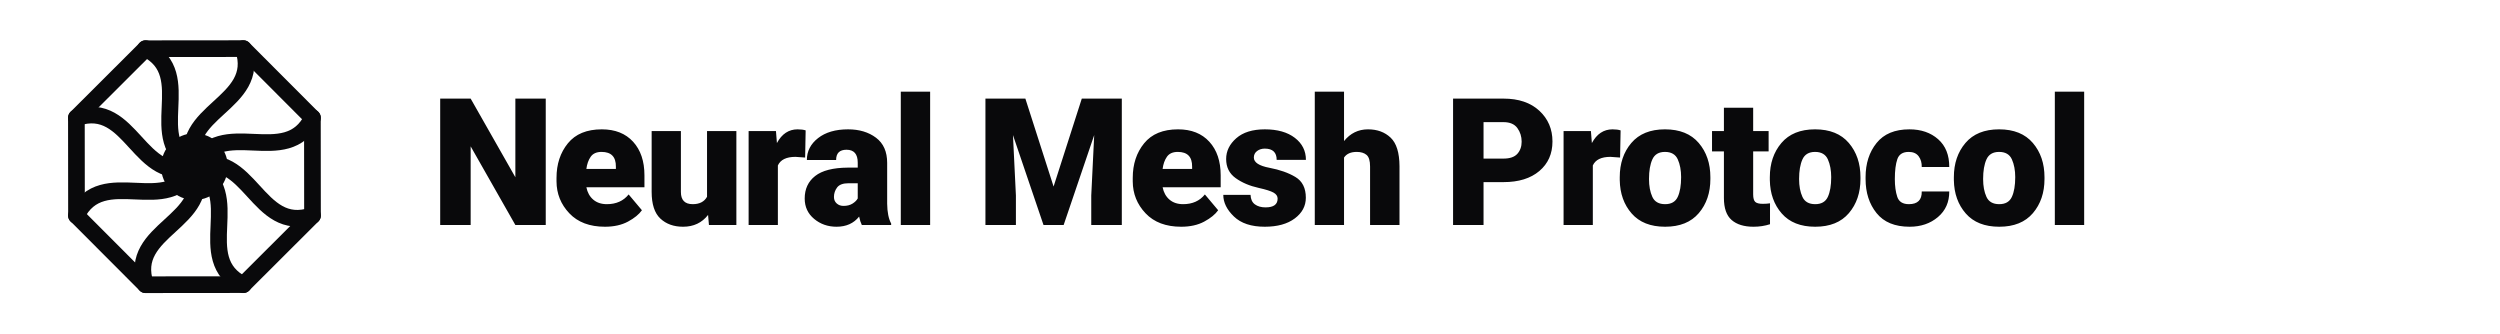
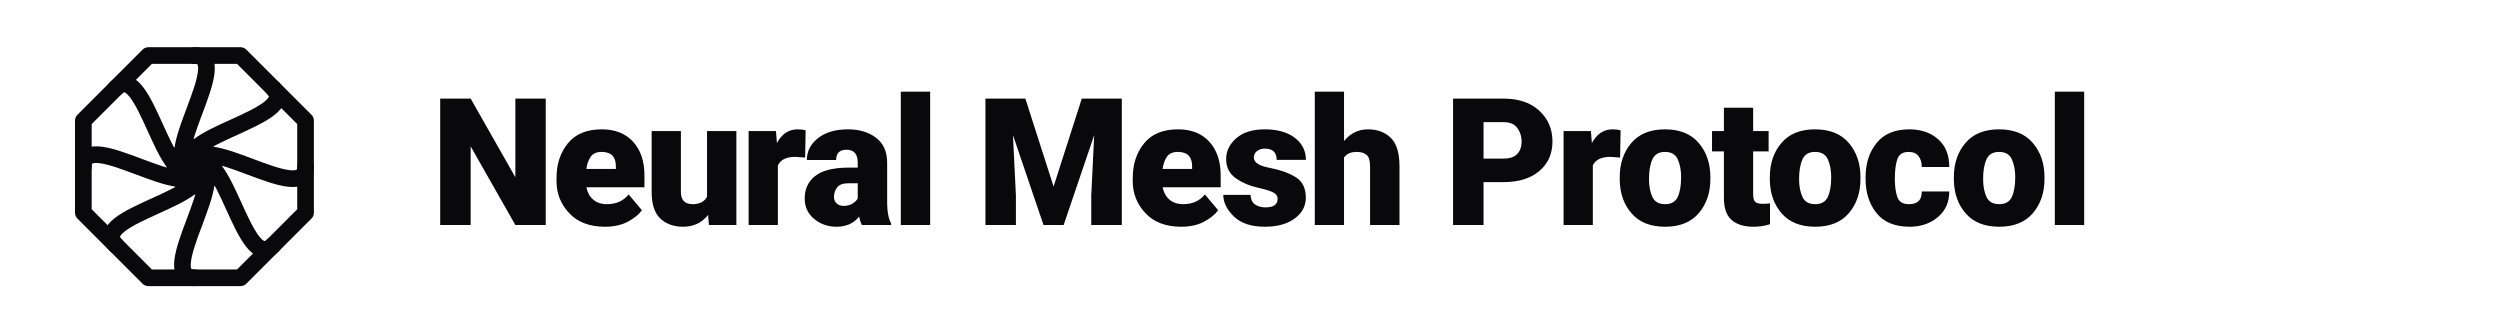
<svg xmlns="http://www.w3.org/2000/svg" width="900" height="120" viewBox="0 0 900 120" fill="none">
  <g transform="translate(10, 0)">
    <g stroke="#09090b" stroke-width="6" stroke-linecap="round" stroke-linejoin="round" fill="none">
-       <g transform="rotate(22.5 60 60)">
-         <polygon points="106,60 92.5,92.5 60,106 27.5,92.5 14,60 27.5,27.5 60,14 92.5,27.5" />
-         <path d="M 60 60 C 76 46, 90 74, 106 60" />
-         <path d="M 60 60 C 76 46, 90 74, 106 60" transform="rotate(45 60 60)" />
-         <path d="M 60 60 C 76 46, 90 74, 106 60" transform="rotate(90 60 60)" />
-         <path d="M 60 60 C 76 46, 90 74, 106 60" transform="rotate(135 60 60)" />
-         <path d="M 60 60 C 76 46, 90 74, 106 60" transform="rotate(180 60 60)" />
-         <path d="M 60 60 C 76 46, 90 74, 106 60" transform="rotate(225 60 60)" />
-         <path d="M 60 60 C 76 46, 90 74, 106 60" transform="rotate(270 60 60)" />
-         <path d="M 60 60 C 76 46, 90 74, 106 60" transform="rotate(315 60 60)" />
-       </g>
-       <circle cx="60" cy="60" r="12" fill="#09090b" stroke="none" />
+       <polygon points="100,76.57 76.57,100 43.43,100 20,76.57 20,43.43 43.43,20 76.57,20 100,43.43" />
+       <circle cx="60" cy="60" r="10" fill="#09090b" stroke="none" />
+       <path d="M 60 60 C 60 45, 100 75, 100 60" />
+       <path d="M 60 60 C 60 45, 100 75, 100 60" transform="rotate(45 60 60)" />
+       <path d="M 60 60 C 60 45, 100 75, 100 60" transform="rotate(90 60 60)" />
+       <path d="M 60 60 C 60 45, 100 75, 100 60" transform="rotate(135 60 60)" />
+       <path d="M 60 60 C 60 45, 100 75, 100 60" transform="rotate(180 60 60)" />
+       <path d="M 60 60 C 60 45, 100 75, 100 60" transform="rotate(225 60 60)" />
+       <path d="M 60 60 C 60 45, 100 75, 100 60" transform="rotate(270 60 60)" />
+       <path d="M 60 60 C 60 45, 100 75, 100 60" transform="rotate(315 60 60)" />
    </g>
    <text x="145" y="81" font-family="-apple-system, BlinkMacSystemFont, 'Segoe UI', Roboto, 'Helvetica Neue', Arial, sans-serif" font-size="64" font-weight="800" fill="#09090b" letter-spacing="-1.5">Neural Mesh Protocol</text>
  </g>
</svg>
